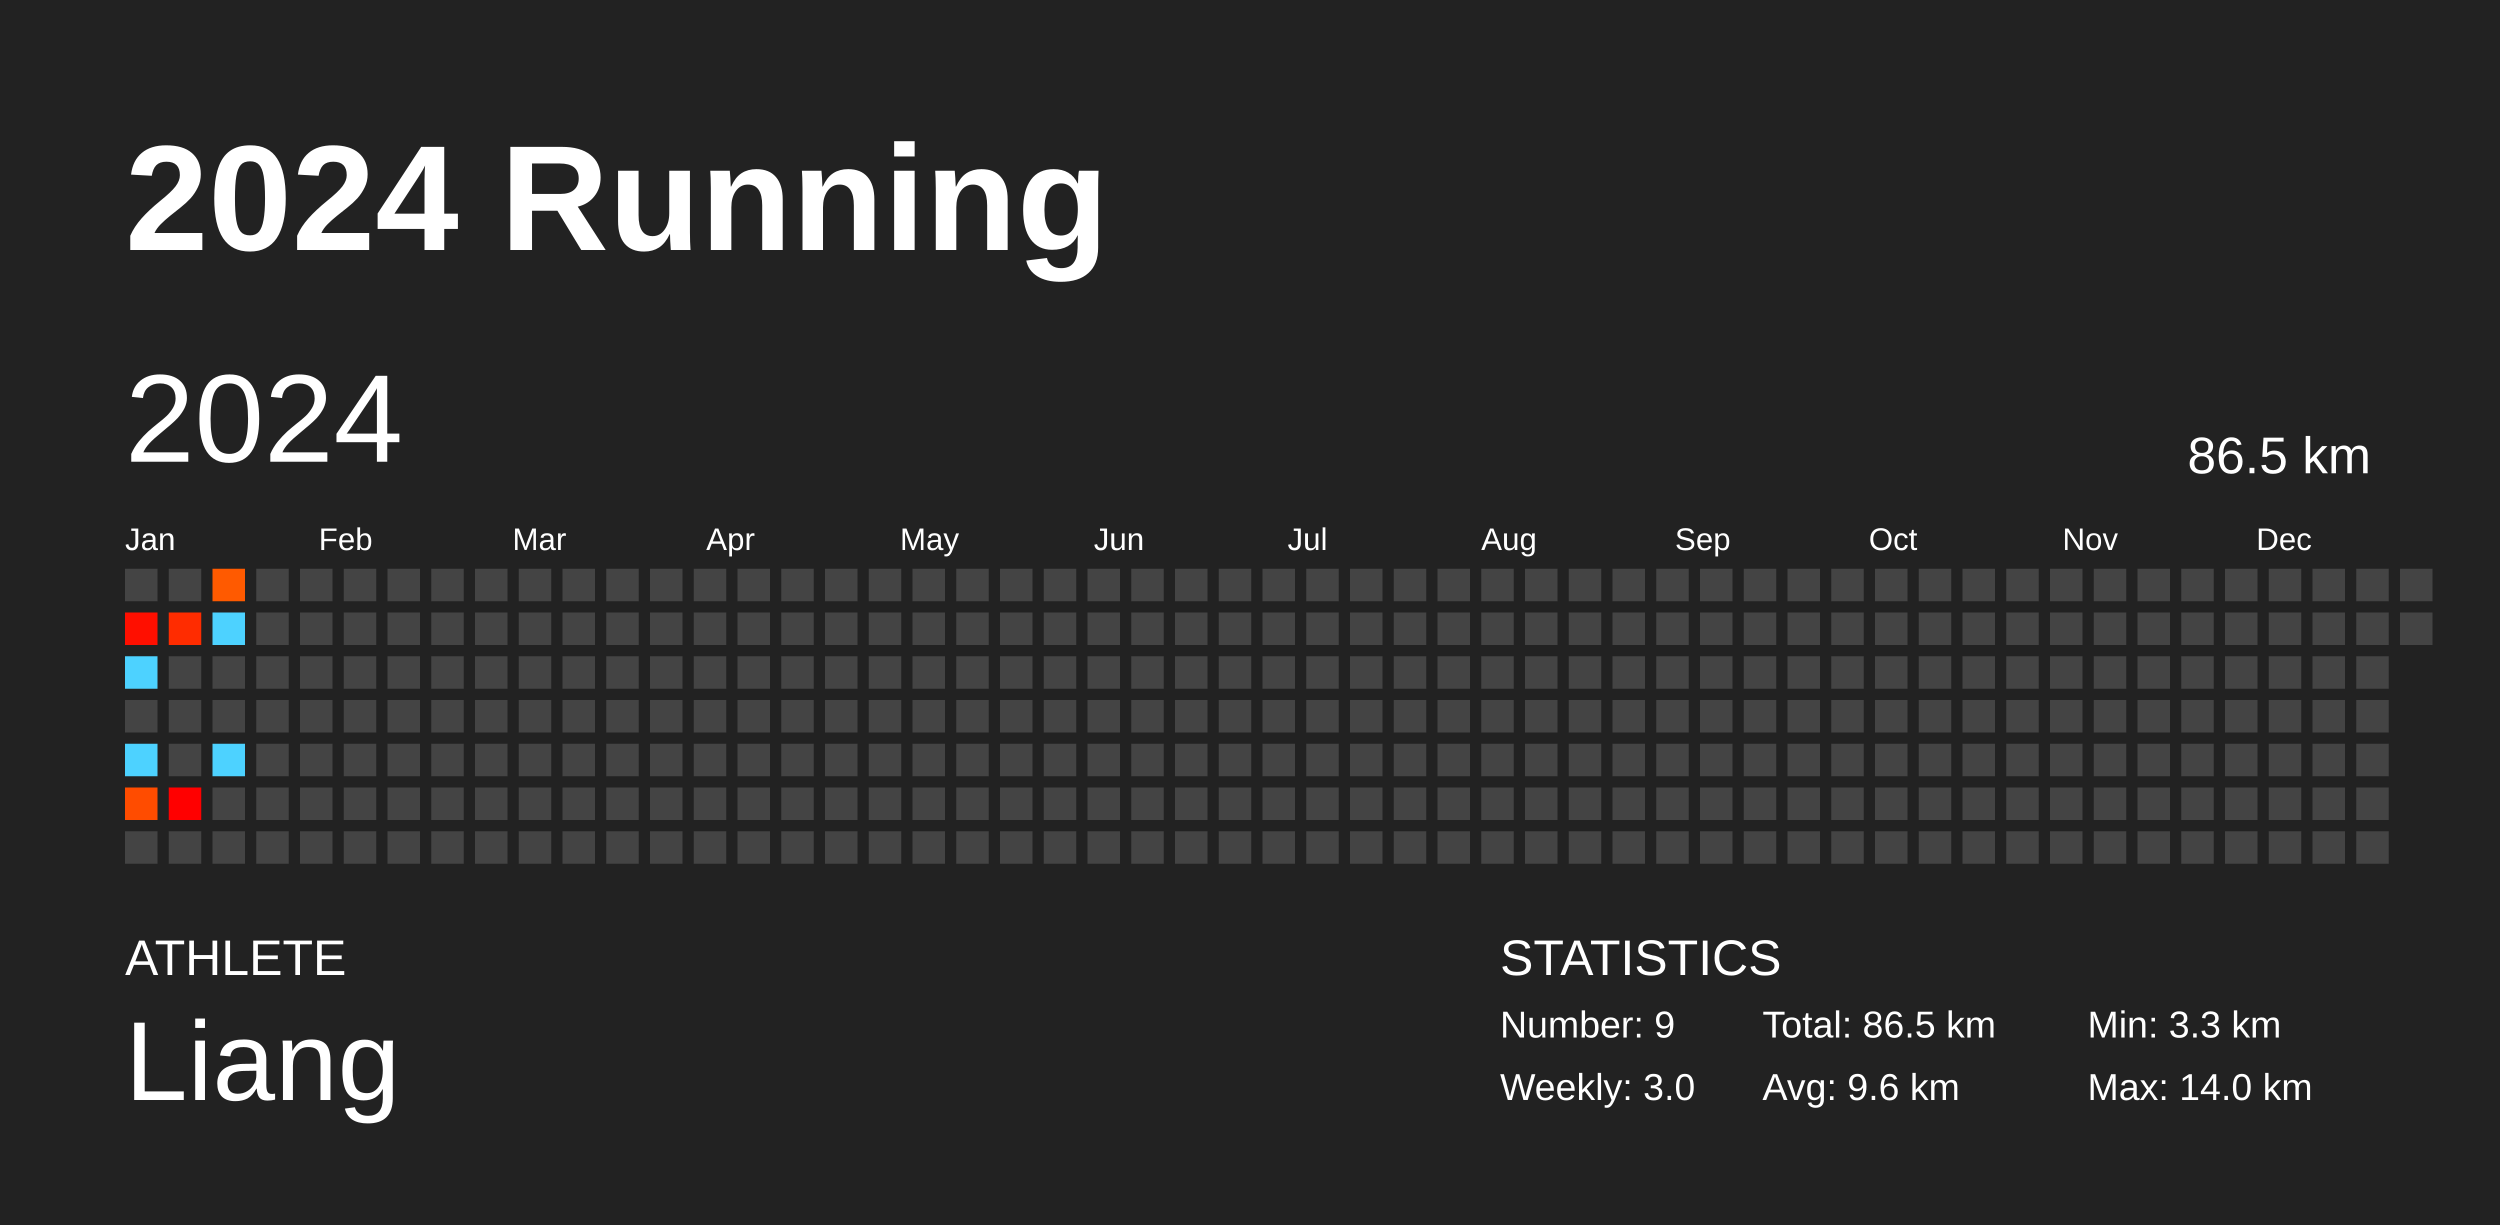
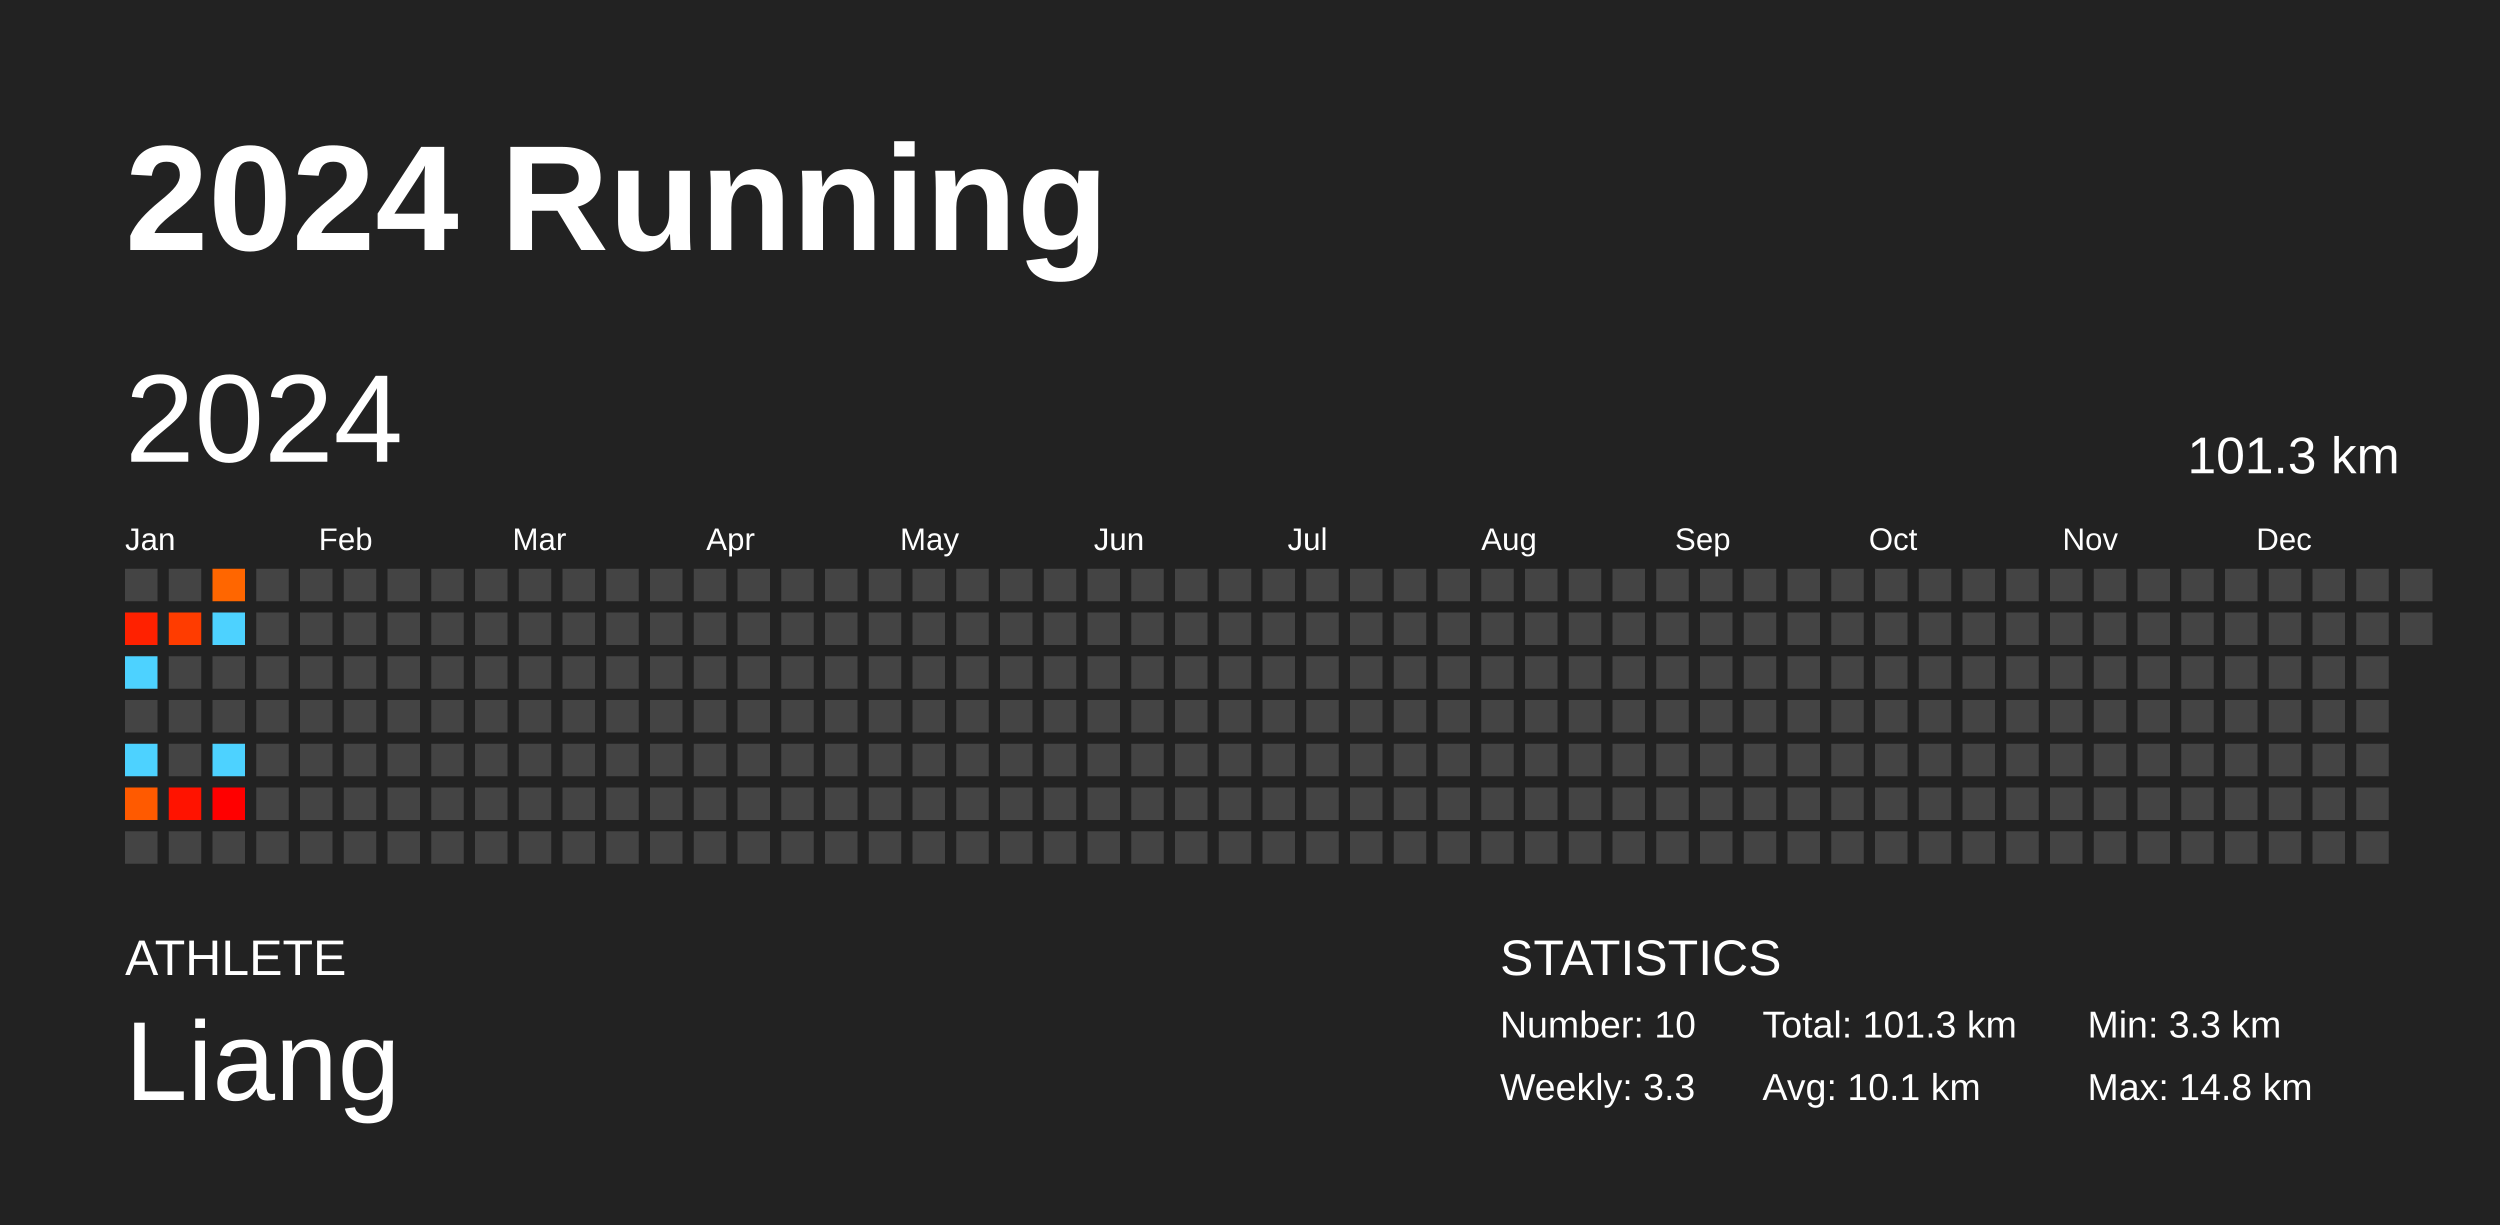
<svg xmlns="http://www.w3.org/2000/svg" baseProfile="full" height="98mm" version="1.1" viewBox="0,0,200,98" width="200mm">
  <defs />
  <rect fill="#222222" height="98" width="200" x="0" y="0" />
  <text fill="#FFFFFF" style="font-size:12px; font-family:Arial; font-weight:bold;" x="10" y="20">2024 Running</text>
  <text fill="#FFFFFF" style="font-size:4px; font-family:Arial" x="10" y="78">ATHLETE</text>
  <text fill="#FFFFFF" style="font-size:9px; font-family:Arial" x="10" y="88">Liang</text>
  <text fill="#FFFFFF" style="font-size:4px; font-family:Arial" x="120" y="78">STATISTICS</text>
-   <text fill="#FFFFFF" style="font-size:3px; font-family:Arial" x="120" y="83">Number: 9</text>
-   <text fill="#FFFFFF" style="font-size:3px; font-family:Arial" x="120" y="88">Weekly: 3.0</text>
-   <text fill="#FFFFFF" style="font-size:3px; font-family:Arial" x="141" y="83">Total: 86.5 km</text>
-   <text fill="#FFFFFF" style="font-size:3px; font-family:Arial" x="141" y="88">Avg: 9.6 km</text>
+   <text fill="#FFFFFF" style="font-size:3px; font-family:Arial" x="120" y="83">Number: 10</text>
+   <text fill="#FFFFFF" style="font-size:3px; font-family:Arial" x="120" y="88">Weekly: 3.3</text>
+   <text fill="#FFFFFF" style="font-size:3px; font-family:Arial" x="141" y="83">Total: 101.3 km</text>
+   <text fill="#FFFFFF" style="font-size:3px; font-family:Arial" x="141" y="88">Avg: 10.1 km</text>
  <text fill="#FFFFFF" style="font-size:3px; font-family:Arial" x="167" y="83">Min: 3.3 km</text>
-   <text fill="#FFFFFF" style="font-size:3px; font-family:Arial" x="167" y="88">Max: 14.0 km</text>
+   <text fill="#FFFFFF" style="font-size:3px; font-family:Arial" x="167" y="88">Max: 14.8 km</text>
  <text dominant-baseline="hanging" fill="#FFFFFF" style="font-size:10.0px; font-family:Arial;" x="10" y="30">2024</text>
-   <text dominant-baseline="hanging" fill="#FFFFFF" style="font-size:4.125px; font-family:Arial;" x="175" y="35">86.5 km</text>
+   <text dominant-baseline="hanging" fill="#FFFFFF" style="font-size:4.125px; font-family:Arial;" x="175" y="35">101.3 km</text>
  <text fill="#FFFFFF" style="font-size:2.5px; font-family:Arial" x="10.0" y="44">Jan</text>
  <text fill="#FFFFFF" style="font-size:2.5px; font-family:Arial" x="25.5" y="44">Feb</text>
  <text fill="#FFFFFF" style="font-size:2.5px; font-family:Arial" x="41.0" y="44">Mar</text>
  <text fill="#FFFFFF" style="font-size:2.5px; font-family:Arial" x="56.5" y="44">Apr</text>
  <text fill="#FFFFFF" style="font-size:2.5px; font-family:Arial" x="72.0" y="44">May</text>
  <text fill="#FFFFFF" style="font-size:2.5px; font-family:Arial" x="87.5" y="44">Jun</text>
  <text fill="#FFFFFF" style="font-size:2.5px; font-family:Arial" x="103.0" y="44">Jul</text>
  <text fill="#FFFFFF" style="font-size:2.5px; font-family:Arial" x="118.5" y="44">Aug</text>
  <text fill="#FFFFFF" style="font-size:2.5px; font-family:Arial" x="134.0" y="44">Sep</text>
  <text fill="#FFFFFF" style="font-size:2.5px; font-family:Arial" x="149.5" y="44">Oct</text>
  <text fill="#FFFFFF" style="font-size:2.5px; font-family:Arial" x="165.0" y="44">Nov</text>
  <text fill="#FFFFFF" style="font-size:2.5px; font-family:Arial" x="180.5" y="44">Dec</text>
  <rect fill="#444444" height="2.6" width="2.6" x="10.0" y="45.5" />
-   <rect fill="#ff0f00" height="2.6" width="2.6" x="10.0" y="49.0" />
+   <rect fill="#ff2100" height="2.6" width="2.6" x="10.0" y="49.0" />
  <rect fill="#4dd2ff" height="2.6" width="2.6" x="10.0" y="52.5" />
  <rect fill="#444444" height="2.6" width="2.6" x="10.0" y="56.0" />
  <rect fill="#4dd2ff" height="2.6" width="2.6" x="10.0" y="59.5" />
-   <rect fill="#ff4c00" height="2.6" width="2.6" x="10.0" y="63.0" />
+   <rect fill="#ff5a00" height="2.6" width="2.6" x="10.0" y="63.0" />
  <rect fill="#444444" height="2.6" width="2.6" x="10.0" y="66.5" />
  <rect fill="#444444" height="2.6" width="2.6" x="13.5" y="45.5" />
-   <rect fill="#ff2c00" height="2.6" width="2.6" x="13.5" y="49.0" />
+   <rect fill="#ff3c00" height="2.6" width="2.6" x="13.5" y="49.0" />
  <rect fill="#444444" height="2.6" width="2.6" x="13.5" y="52.5" />
  <rect fill="#444444" height="2.6" width="2.6" x="13.5" y="56.0" />
  <rect fill="#444444" height="2.6" width="2.6" x="13.5" y="59.5" />
-   <rect fill="#ff0000" height="2.6" width="2.6" x="13.5" y="63.0" />
+   <rect fill="#ff1300" height="2.6" width="2.6" x="13.5" y="63.0" />
  <rect fill="#444444" height="2.6" width="2.6" x="13.5" y="66.5" />
-   <rect fill="#ff5a00" height="2.6" width="2.6" x="17.0" y="45.5" />
+   <rect fill="#ff6600" height="2.6" width="2.6" x="17.0" y="45.5" />
  <rect fill="#4dd2ff" height="2.6" width="2.6" x="17.0" y="49.0" />
  <rect fill="#444444" height="2.6" width="2.6" x="17.0" y="52.5" />
  <rect fill="#444444" height="2.6" width="2.6" x="17.0" y="56.0" />
  <rect fill="#4dd2ff" height="2.6" width="2.6" x="17.0" y="59.5" />
-   <rect fill="#444444" height="2.6" width="2.6" x="17.0" y="63.0" />
+   <rect fill="#ff0000" height="2.6" width="2.6" x="17.0" y="63.0" />
  <rect fill="#444444" height="2.6" width="2.6" x="17.0" y="66.5" />
  <rect fill="#444444" height="2.6" width="2.6" x="20.5" y="45.5" />
  <rect fill="#444444" height="2.6" width="2.6" x="20.5" y="49.0" />
  <rect fill="#444444" height="2.6" width="2.6" x="20.5" y="52.5" />
  <rect fill="#444444" height="2.6" width="2.6" x="20.5" y="56.0" />
  <rect fill="#444444" height="2.6" width="2.6" x="20.5" y="59.5" />
  <rect fill="#444444" height="2.6" width="2.6" x="20.5" y="63.0" />
  <rect fill="#444444" height="2.6" width="2.6" x="20.5" y="66.5" />
  <rect fill="#444444" height="2.6" width="2.6" x="24.0" y="45.5" />
  <rect fill="#444444" height="2.6" width="2.6" x="24.0" y="49.0" />
  <rect fill="#444444" height="2.6" width="2.6" x="24.0" y="52.5" />
  <rect fill="#444444" height="2.6" width="2.6" x="24.0" y="56.0" />
  <rect fill="#444444" height="2.6" width="2.6" x="24.0" y="59.5" />
  <rect fill="#444444" height="2.6" width="2.6" x="24.0" y="63.0" />
  <rect fill="#444444" height="2.6" width="2.6" x="24.0" y="66.5" />
  <rect fill="#444444" height="2.6" width="2.6" x="27.5" y="45.5" />
  <rect fill="#444444" height="2.6" width="2.6" x="27.5" y="49.0" />
  <rect fill="#444444" height="2.6" width="2.6" x="27.5" y="52.5" />
  <rect fill="#444444" height="2.6" width="2.6" x="27.5" y="56.0" />
  <rect fill="#444444" height="2.6" width="2.6" x="27.5" y="59.5" />
  <rect fill="#444444" height="2.6" width="2.6" x="27.5" y="63.0" />
  <rect fill="#444444" height="2.6" width="2.6" x="27.5" y="66.5" />
  <rect fill="#444444" height="2.6" width="2.6" x="31.0" y="45.5" />
  <rect fill="#444444" height="2.6" width="2.6" x="31.0" y="49.0" />
  <rect fill="#444444" height="2.6" width="2.6" x="31.0" y="52.5" />
  <rect fill="#444444" height="2.6" width="2.6" x="31.0" y="56.0" />
  <rect fill="#444444" height="2.6" width="2.6" x="31.0" y="59.5" />
  <rect fill="#444444" height="2.6" width="2.6" x="31.0" y="63.0" />
  <rect fill="#444444" height="2.6" width="2.6" x="31.0" y="66.5" />
  <rect fill="#444444" height="2.6" width="2.6" x="34.5" y="45.5" />
  <rect fill="#444444" height="2.6" width="2.6" x="34.5" y="49.0" />
  <rect fill="#444444" height="2.6" width="2.6" x="34.5" y="52.5" />
  <rect fill="#444444" height="2.6" width="2.6" x="34.5" y="56.0" />
  <rect fill="#444444" height="2.6" width="2.6" x="34.5" y="59.5" />
  <rect fill="#444444" height="2.6" width="2.6" x="34.5" y="63.0" />
  <rect fill="#444444" height="2.6" width="2.6" x="34.5" y="66.5" />
  <rect fill="#444444" height="2.6" width="2.6" x="38.0" y="45.5" />
  <rect fill="#444444" height="2.6" width="2.6" x="38.0" y="49.0" />
  <rect fill="#444444" height="2.6" width="2.6" x="38.0" y="52.5" />
  <rect fill="#444444" height="2.6" width="2.6" x="38.0" y="56.0" />
  <rect fill="#444444" height="2.6" width="2.6" x="38.0" y="59.5" />
  <rect fill="#444444" height="2.6" width="2.6" x="38.0" y="63.0" />
  <rect fill="#444444" height="2.6" width="2.6" x="38.0" y="66.5" />
  <rect fill="#444444" height="2.6" width="2.6" x="41.5" y="45.5" />
  <rect fill="#444444" height="2.6" width="2.6" x="41.5" y="49.0" />
  <rect fill="#444444" height="2.6" width="2.6" x="41.5" y="52.5" />
  <rect fill="#444444" height="2.6" width="2.6" x="41.5" y="56.0" />
  <rect fill="#444444" height="2.6" width="2.6" x="41.5" y="59.5" />
  <rect fill="#444444" height="2.6" width="2.6" x="41.5" y="63.0" />
  <rect fill="#444444" height="2.6" width="2.6" x="41.5" y="66.5" />
  <rect fill="#444444" height="2.6" width="2.6" x="45.0" y="45.5" />
  <rect fill="#444444" height="2.6" width="2.6" x="45.0" y="49.0" />
  <rect fill="#444444" height="2.6" width="2.6" x="45.0" y="52.5" />
  <rect fill="#444444" height="2.6" width="2.6" x="45.0" y="56.0" />
  <rect fill="#444444" height="2.6" width="2.6" x="45.0" y="59.5" />
  <rect fill="#444444" height="2.6" width="2.6" x="45.0" y="63.0" />
  <rect fill="#444444" height="2.6" width="2.6" x="45.0" y="66.5" />
  <rect fill="#444444" height="2.6" width="2.6" x="48.5" y="45.5" />
  <rect fill="#444444" height="2.6" width="2.6" x="48.5" y="49.0" />
  <rect fill="#444444" height="2.6" width="2.6" x="48.5" y="52.5" />
  <rect fill="#444444" height="2.6" width="2.6" x="48.5" y="56.0" />
  <rect fill="#444444" height="2.6" width="2.6" x="48.5" y="59.5" />
  <rect fill="#444444" height="2.6" width="2.6" x="48.5" y="63.0" />
  <rect fill="#444444" height="2.6" width="2.6" x="48.5" y="66.5" />
  <rect fill="#444444" height="2.6" width="2.6" x="52.0" y="45.5" />
  <rect fill="#444444" height="2.6" width="2.6" x="52.0" y="49.0" />
  <rect fill="#444444" height="2.6" width="2.6" x="52.0" y="52.5" />
  <rect fill="#444444" height="2.6" width="2.6" x="52.0" y="56.0" />
  <rect fill="#444444" height="2.6" width="2.6" x="52.0" y="59.5" />
  <rect fill="#444444" height="2.6" width="2.6" x="52.0" y="63.0" />
  <rect fill="#444444" height="2.6" width="2.6" x="52.0" y="66.5" />
  <rect fill="#444444" height="2.6" width="2.6" x="55.5" y="45.5" />
  <rect fill="#444444" height="2.6" width="2.6" x="55.5" y="49.0" />
  <rect fill="#444444" height="2.6" width="2.6" x="55.5" y="52.5" />
  <rect fill="#444444" height="2.6" width="2.6" x="55.5" y="56.0" />
  <rect fill="#444444" height="2.6" width="2.6" x="55.5" y="59.5" />
  <rect fill="#444444" height="2.6" width="2.6" x="55.5" y="63.0" />
  <rect fill="#444444" height="2.6" width="2.6" x="55.5" y="66.5" />
  <rect fill="#444444" height="2.6" width="2.6" x="59.0" y="45.5" />
  <rect fill="#444444" height="2.6" width="2.6" x="59.0" y="49.0" />
  <rect fill="#444444" height="2.6" width="2.6" x="59.0" y="52.5" />
  <rect fill="#444444" height="2.6" width="2.6" x="59.0" y="56.0" />
  <rect fill="#444444" height="2.6" width="2.6" x="59.0" y="59.5" />
  <rect fill="#444444" height="2.6" width="2.6" x="59.0" y="63.0" />
  <rect fill="#444444" height="2.6" width="2.6" x="59.0" y="66.5" />
  <rect fill="#444444" height="2.6" width="2.6" x="62.5" y="45.5" />
  <rect fill="#444444" height="2.6" width="2.6" x="62.5" y="49.0" />
  <rect fill="#444444" height="2.6" width="2.6" x="62.5" y="52.5" />
  <rect fill="#444444" height="2.6" width="2.6" x="62.5" y="56.0" />
  <rect fill="#444444" height="2.6" width="2.6" x="62.5" y="59.5" />
  <rect fill="#444444" height="2.6" width="2.6" x="62.5" y="63.0" />
  <rect fill="#444444" height="2.6" width="2.6" x="62.5" y="66.5" />
  <rect fill="#444444" height="2.6" width="2.6" x="66.0" y="45.5" />
  <rect fill="#444444" height="2.6" width="2.6" x="66.0" y="49.0" />
  <rect fill="#444444" height="2.6" width="2.6" x="66.0" y="52.5" />
  <rect fill="#444444" height="2.6" width="2.6" x="66.0" y="56.0" />
  <rect fill="#444444" height="2.6" width="2.6" x="66.0" y="59.5" />
  <rect fill="#444444" height="2.6" width="2.6" x="66.0" y="63.0" />
  <rect fill="#444444" height="2.6" width="2.6" x="66.0" y="66.5" />
  <rect fill="#444444" height="2.6" width="2.6" x="69.5" y="45.5" />
  <rect fill="#444444" height="2.6" width="2.6" x="69.5" y="49.0" />
  <rect fill="#444444" height="2.6" width="2.6" x="69.5" y="52.5" />
  <rect fill="#444444" height="2.6" width="2.6" x="69.5" y="56.0" />
  <rect fill="#444444" height="2.6" width="2.6" x="69.5" y="59.5" />
  <rect fill="#444444" height="2.6" width="2.6" x="69.5" y="63.0" />
  <rect fill="#444444" height="2.6" width="2.6" x="69.5" y="66.5" />
  <rect fill="#444444" height="2.6" width="2.6" x="73.0" y="45.5" />
  <rect fill="#444444" height="2.6" width="2.6" x="73.0" y="49.0" />
  <rect fill="#444444" height="2.6" width="2.6" x="73.0" y="52.5" />
  <rect fill="#444444" height="2.6" width="2.6" x="73.0" y="56.0" />
  <rect fill="#444444" height="2.6" width="2.6" x="73.0" y="59.5" />
  <rect fill="#444444" height="2.6" width="2.6" x="73.0" y="63.0" />
  <rect fill="#444444" height="2.6" width="2.6" x="73.0" y="66.5" />
  <rect fill="#444444" height="2.6" width="2.6" x="76.5" y="45.5" />
  <rect fill="#444444" height="2.6" width="2.6" x="76.5" y="49.0" />
  <rect fill="#444444" height="2.6" width="2.6" x="76.5" y="52.5" />
  <rect fill="#444444" height="2.6" width="2.6" x="76.5" y="56.0" />
  <rect fill="#444444" height="2.6" width="2.6" x="76.5" y="59.5" />
  <rect fill="#444444" height="2.6" width="2.6" x="76.5" y="63.0" />
  <rect fill="#444444" height="2.6" width="2.6" x="76.5" y="66.5" />
  <rect fill="#444444" height="2.6" width="2.6" x="80.0" y="45.5" />
  <rect fill="#444444" height="2.6" width="2.6" x="80.0" y="49.0" />
  <rect fill="#444444" height="2.6" width="2.6" x="80.0" y="52.5" />
  <rect fill="#444444" height="2.6" width="2.6" x="80.0" y="56.0" />
  <rect fill="#444444" height="2.6" width="2.6" x="80.0" y="59.5" />
  <rect fill="#444444" height="2.6" width="2.6" x="80.0" y="63.0" />
  <rect fill="#444444" height="2.6" width="2.6" x="80.0" y="66.5" />
  <rect fill="#444444" height="2.6" width="2.6" x="83.5" y="45.5" />
  <rect fill="#444444" height="2.6" width="2.6" x="83.5" y="49.0" />
  <rect fill="#444444" height="2.6" width="2.6" x="83.5" y="52.5" />
  <rect fill="#444444" height="2.6" width="2.6" x="83.5" y="56.0" />
  <rect fill="#444444" height="2.6" width="2.6" x="83.5" y="59.5" />
  <rect fill="#444444" height="2.6" width="2.6" x="83.5" y="63.0" />
  <rect fill="#444444" height="2.6" width="2.6" x="83.5" y="66.5" />
  <rect fill="#444444" height="2.6" width="2.6" x="87.0" y="45.5" />
  <rect fill="#444444" height="2.6" width="2.6" x="87.0" y="49.0" />
  <rect fill="#444444" height="2.6" width="2.6" x="87.0" y="52.5" />
  <rect fill="#444444" height="2.6" width="2.6" x="87.0" y="56.0" />
  <rect fill="#444444" height="2.6" width="2.6" x="87.0" y="59.5" />
  <rect fill="#444444" height="2.6" width="2.6" x="87.0" y="63.0" />
  <rect fill="#444444" height="2.6" width="2.6" x="87.0" y="66.5" />
  <rect fill="#444444" height="2.6" width="2.6" x="90.5" y="45.5" />
  <rect fill="#444444" height="2.6" width="2.6" x="90.5" y="49.0" />
  <rect fill="#444444" height="2.6" width="2.6" x="90.5" y="52.5" />
  <rect fill="#444444" height="2.6" width="2.6" x="90.5" y="56.0" />
  <rect fill="#444444" height="2.6" width="2.6" x="90.5" y="59.5" />
  <rect fill="#444444" height="2.6" width="2.6" x="90.5" y="63.0" />
  <rect fill="#444444" height="2.6" width="2.6" x="90.5" y="66.5" />
  <rect fill="#444444" height="2.6" width="2.6" x="94.0" y="45.5" />
  <rect fill="#444444" height="2.6" width="2.6" x="94.0" y="49.0" />
  <rect fill="#444444" height="2.6" width="2.6" x="94.0" y="52.5" />
  <rect fill="#444444" height="2.6" width="2.6" x="94.0" y="56.0" />
  <rect fill="#444444" height="2.6" width="2.6" x="94.0" y="59.5" />
  <rect fill="#444444" height="2.6" width="2.6" x="94.0" y="63.0" />
  <rect fill="#444444" height="2.6" width="2.6" x="94.0" y="66.5" />
  <rect fill="#444444" height="2.6" width="2.6" x="97.5" y="45.5" />
  <rect fill="#444444" height="2.6" width="2.6" x="97.5" y="49.0" />
  <rect fill="#444444" height="2.6" width="2.6" x="97.5" y="52.5" />
  <rect fill="#444444" height="2.6" width="2.6" x="97.5" y="56.0" />
  <rect fill="#444444" height="2.6" width="2.6" x="97.5" y="59.5" />
  <rect fill="#444444" height="2.6" width="2.6" x="97.5" y="63.0" />
  <rect fill="#444444" height="2.6" width="2.6" x="97.5" y="66.5" />
  <rect fill="#444444" height="2.6" width="2.6" x="101.0" y="45.5" />
  <rect fill="#444444" height="2.6" width="2.6" x="101.0" y="49.0" />
  <rect fill="#444444" height="2.6" width="2.6" x="101.0" y="52.5" />
  <rect fill="#444444" height="2.6" width="2.6" x="101.0" y="56.0" />
  <rect fill="#444444" height="2.6" width="2.6" x="101.0" y="59.5" />
  <rect fill="#444444" height="2.6" width="2.6" x="101.0" y="63.0" />
  <rect fill="#444444" height="2.6" width="2.6" x="101.0" y="66.5" />
  <rect fill="#444444" height="2.6" width="2.6" x="104.5" y="45.5" />
  <rect fill="#444444" height="2.6" width="2.6" x="104.5" y="49.0" />
  <rect fill="#444444" height="2.6" width="2.6" x="104.5" y="52.5" />
  <rect fill="#444444" height="2.6" width="2.6" x="104.5" y="56.0" />
  <rect fill="#444444" height="2.6" width="2.6" x="104.5" y="59.5" />
  <rect fill="#444444" height="2.6" width="2.6" x="104.5" y="63.0" />
  <rect fill="#444444" height="2.6" width="2.6" x="104.5" y="66.5" />
  <rect fill="#444444" height="2.6" width="2.6" x="108.0" y="45.5" />
  <rect fill="#444444" height="2.6" width="2.6" x="108.0" y="49.0" />
  <rect fill="#444444" height="2.6" width="2.6" x="108.0" y="52.5" />
  <rect fill="#444444" height="2.6" width="2.6" x="108.0" y="56.0" />
  <rect fill="#444444" height="2.6" width="2.6" x="108.0" y="59.5" />
  <rect fill="#444444" height="2.6" width="2.6" x="108.0" y="63.0" />
  <rect fill="#444444" height="2.6" width="2.6" x="108.0" y="66.5" />
  <rect fill="#444444" height="2.6" width="2.6" x="111.5" y="45.5" />
  <rect fill="#444444" height="2.6" width="2.6" x="111.5" y="49.0" />
  <rect fill="#444444" height="2.6" width="2.6" x="111.5" y="52.5" />
  <rect fill="#444444" height="2.6" width="2.6" x="111.5" y="56.0" />
  <rect fill="#444444" height="2.6" width="2.6" x="111.5" y="59.5" />
  <rect fill="#444444" height="2.6" width="2.6" x="111.5" y="63.0" />
  <rect fill="#444444" height="2.6" width="2.6" x="111.5" y="66.5" />
  <rect fill="#444444" height="2.6" width="2.6" x="115.0" y="45.5" />
  <rect fill="#444444" height="2.6" width="2.6" x="115.0" y="49.0" />
  <rect fill="#444444" height="2.6" width="2.6" x="115.0" y="52.5" />
  <rect fill="#444444" height="2.6" width="2.6" x="115.0" y="56.0" />
  <rect fill="#444444" height="2.6" width="2.6" x="115.0" y="59.5" />
  <rect fill="#444444" height="2.6" width="2.6" x="115.0" y="63.0" />
  <rect fill="#444444" height="2.6" width="2.6" x="115.0" y="66.5" />
  <rect fill="#444444" height="2.6" width="2.6" x="118.5" y="45.5" />
  <rect fill="#444444" height="2.6" width="2.6" x="118.5" y="49.0" />
  <rect fill="#444444" height="2.6" width="2.6" x="118.5" y="52.5" />
  <rect fill="#444444" height="2.6" width="2.6" x="118.5" y="56.0" />
  <rect fill="#444444" height="2.6" width="2.6" x="118.5" y="59.5" />
  <rect fill="#444444" height="2.6" width="2.6" x="118.5" y="63.0" />
  <rect fill="#444444" height="2.6" width="2.6" x="118.5" y="66.5" />
  <rect fill="#444444" height="2.6" width="2.6" x="122.0" y="45.5" />
  <rect fill="#444444" height="2.6" width="2.6" x="122.0" y="49.0" />
  <rect fill="#444444" height="2.6" width="2.6" x="122.0" y="52.5" />
  <rect fill="#444444" height="2.6" width="2.6" x="122.0" y="56.0" />
  <rect fill="#444444" height="2.6" width="2.6" x="122.0" y="59.5" />
  <rect fill="#444444" height="2.6" width="2.6" x="122.0" y="63.0" />
  <rect fill="#444444" height="2.6" width="2.6" x="122.0" y="66.5" />
  <rect fill="#444444" height="2.6" width="2.6" x="125.5" y="45.5" />
  <rect fill="#444444" height="2.6" width="2.6" x="125.5" y="49.0" />
  <rect fill="#444444" height="2.6" width="2.6" x="125.5" y="52.5" />
  <rect fill="#444444" height="2.6" width="2.6" x="125.5" y="56.0" />
  <rect fill="#444444" height="2.6" width="2.6" x="125.5" y="59.5" />
  <rect fill="#444444" height="2.6" width="2.6" x="125.5" y="63.0" />
  <rect fill="#444444" height="2.6" width="2.6" x="125.5" y="66.5" />
  <rect fill="#444444" height="2.6" width="2.6" x="129.0" y="45.5" />
  <rect fill="#444444" height="2.6" width="2.6" x="129.0" y="49.0" />
  <rect fill="#444444" height="2.6" width="2.6" x="129.0" y="52.5" />
  <rect fill="#444444" height="2.6" width="2.6" x="129.0" y="56.0" />
  <rect fill="#444444" height="2.6" width="2.6" x="129.0" y="59.5" />
  <rect fill="#444444" height="2.6" width="2.6" x="129.0" y="63.0" />
  <rect fill="#444444" height="2.6" width="2.6" x="129.0" y="66.5" />
  <rect fill="#444444" height="2.6" width="2.6" x="132.5" y="45.5" />
  <rect fill="#444444" height="2.6" width="2.6" x="132.5" y="49.0" />
  <rect fill="#444444" height="2.6" width="2.6" x="132.5" y="52.5" />
  <rect fill="#444444" height="2.6" width="2.6" x="132.5" y="56.0" />
  <rect fill="#444444" height="2.6" width="2.6" x="132.5" y="59.5" />
  <rect fill="#444444" height="2.6" width="2.6" x="132.5" y="63.0" />
  <rect fill="#444444" height="2.6" width="2.6" x="132.5" y="66.5" />
  <rect fill="#444444" height="2.6" width="2.6" x="136.0" y="45.5" />
  <rect fill="#444444" height="2.6" width="2.6" x="136.0" y="49.0" />
  <rect fill="#444444" height="2.6" width="2.6" x="136.0" y="52.5" />
  <rect fill="#444444" height="2.6" width="2.6" x="136.0" y="56.0" />
  <rect fill="#444444" height="2.6" width="2.6" x="136.0" y="59.5" />
  <rect fill="#444444" height="2.6" width="2.6" x="136.0" y="63.0" />
  <rect fill="#444444" height="2.6" width="2.6" x="136.0" y="66.5" />
  <rect fill="#444444" height="2.6" width="2.6" x="139.5" y="45.5" />
  <rect fill="#444444" height="2.6" width="2.6" x="139.5" y="49.0" />
  <rect fill="#444444" height="2.6" width="2.6" x="139.5" y="52.5" />
  <rect fill="#444444" height="2.6" width="2.6" x="139.5" y="56.0" />
  <rect fill="#444444" height="2.6" width="2.6" x="139.5" y="59.5" />
  <rect fill="#444444" height="2.6" width="2.6" x="139.5" y="63.0" />
  <rect fill="#444444" height="2.6" width="2.6" x="139.5" y="66.5" />
  <rect fill="#444444" height="2.6" width="2.6" x="143.0" y="45.5" />
  <rect fill="#444444" height="2.6" width="2.6" x="143.0" y="49.0" />
  <rect fill="#444444" height="2.6" width="2.6" x="143.0" y="52.5" />
  <rect fill="#444444" height="2.6" width="2.6" x="143.0" y="56.0" />
  <rect fill="#444444" height="2.6" width="2.6" x="143.0" y="59.5" />
  <rect fill="#444444" height="2.6" width="2.6" x="143.0" y="63.0" />
  <rect fill="#444444" height="2.6" width="2.6" x="143.0" y="66.5" />
  <rect fill="#444444" height="2.6" width="2.6" x="146.5" y="45.5" />
  <rect fill="#444444" height="2.6" width="2.6" x="146.5" y="49.0" />
  <rect fill="#444444" height="2.6" width="2.6" x="146.5" y="52.5" />
  <rect fill="#444444" height="2.6" width="2.6" x="146.5" y="56.0" />
  <rect fill="#444444" height="2.6" width="2.6" x="146.5" y="59.5" />
  <rect fill="#444444" height="2.6" width="2.6" x="146.5" y="63.0" />
  <rect fill="#444444" height="2.6" width="2.6" x="146.5" y="66.5" />
  <rect fill="#444444" height="2.6" width="2.6" x="150.0" y="45.5" />
  <rect fill="#444444" height="2.6" width="2.6" x="150.0" y="49.0" />
  <rect fill="#444444" height="2.6" width="2.6" x="150.0" y="52.5" />
  <rect fill="#444444" height="2.6" width="2.6" x="150.0" y="56.0" />
  <rect fill="#444444" height="2.6" width="2.6" x="150.0" y="59.5" />
  <rect fill="#444444" height="2.6" width="2.6" x="150.0" y="63.0" />
  <rect fill="#444444" height="2.6" width="2.6" x="150.0" y="66.5" />
  <rect fill="#444444" height="2.6" width="2.6" x="153.5" y="45.5" />
  <rect fill="#444444" height="2.6" width="2.6" x="153.5" y="49.0" />
  <rect fill="#444444" height="2.6" width="2.6" x="153.5" y="52.5" />
  <rect fill="#444444" height="2.6" width="2.6" x="153.5" y="56.0" />
  <rect fill="#444444" height="2.6" width="2.6" x="153.5" y="59.5" />
  <rect fill="#444444" height="2.6" width="2.6" x="153.5" y="63.0" />
  <rect fill="#444444" height="2.6" width="2.6" x="153.5" y="66.5" />
  <rect fill="#444444" height="2.6" width="2.6" x="157.0" y="45.5" />
  <rect fill="#444444" height="2.6" width="2.6" x="157.0" y="49.0" />
  <rect fill="#444444" height="2.6" width="2.6" x="157.0" y="52.5" />
  <rect fill="#444444" height="2.6" width="2.6" x="157.0" y="56.0" />
  <rect fill="#444444" height="2.6" width="2.6" x="157.0" y="59.5" />
  <rect fill="#444444" height="2.6" width="2.6" x="157.0" y="63.0" />
  <rect fill="#444444" height="2.6" width="2.6" x="157.0" y="66.5" />
  <rect fill="#444444" height="2.6" width="2.6" x="160.5" y="45.5" />
  <rect fill="#444444" height="2.6" width="2.6" x="160.5" y="49.0" />
  <rect fill="#444444" height="2.6" width="2.6" x="160.5" y="52.5" />
  <rect fill="#444444" height="2.6" width="2.6" x="160.5" y="56.0" />
  <rect fill="#444444" height="2.6" width="2.6" x="160.5" y="59.5" />
  <rect fill="#444444" height="2.6" width="2.6" x="160.5" y="63.0" />
  <rect fill="#444444" height="2.6" width="2.6" x="160.5" y="66.5" />
  <rect fill="#444444" height="2.6" width="2.6" x="164.0" y="45.5" />
  <rect fill="#444444" height="2.6" width="2.6" x="164.0" y="49.0" />
  <rect fill="#444444" height="2.6" width="2.6" x="164.0" y="52.5" />
  <rect fill="#444444" height="2.6" width="2.6" x="164.0" y="56.0" />
  <rect fill="#444444" height="2.6" width="2.6" x="164.0" y="59.5" />
  <rect fill="#444444" height="2.6" width="2.6" x="164.0" y="63.0" />
  <rect fill="#444444" height="2.6" width="2.6" x="164.0" y="66.5" />
  <rect fill="#444444" height="2.6" width="2.6" x="167.5" y="45.5" />
  <rect fill="#444444" height="2.6" width="2.6" x="167.5" y="49.0" />
  <rect fill="#444444" height="2.6" width="2.6" x="167.5" y="52.5" />
  <rect fill="#444444" height="2.6" width="2.6" x="167.5" y="56.0" />
  <rect fill="#444444" height="2.6" width="2.6" x="167.5" y="59.5" />
  <rect fill="#444444" height="2.6" width="2.6" x="167.5" y="63.0" />
  <rect fill="#444444" height="2.6" width="2.6" x="167.5" y="66.5" />
  <rect fill="#444444" height="2.6" width="2.6" x="171.0" y="45.5" />
  <rect fill="#444444" height="2.6" width="2.6" x="171.0" y="49.0" />
  <rect fill="#444444" height="2.6" width="2.6" x="171.0" y="52.5" />
  <rect fill="#444444" height="2.6" width="2.6" x="171.0" y="56.0" />
  <rect fill="#444444" height="2.6" width="2.6" x="171.0" y="59.5" />
  <rect fill="#444444" height="2.6" width="2.6" x="171.0" y="63.0" />
  <rect fill="#444444" height="2.6" width="2.6" x="171.0" y="66.5" />
  <rect fill="#444444" height="2.6" width="2.6" x="174.5" y="45.5" />
  <rect fill="#444444" height="2.6" width="2.6" x="174.5" y="49.0" />
  <rect fill="#444444" height="2.6" width="2.6" x="174.5" y="52.5" />
  <rect fill="#444444" height="2.6" width="2.6" x="174.5" y="56.0" />
  <rect fill="#444444" height="2.6" width="2.6" x="174.5" y="59.5" />
  <rect fill="#444444" height="2.6" width="2.6" x="174.5" y="63.0" />
  <rect fill="#444444" height="2.6" width="2.6" x="174.5" y="66.5" />
  <rect fill="#444444" height="2.6" width="2.6" x="178.0" y="45.5" />
  <rect fill="#444444" height="2.6" width="2.6" x="178.0" y="49.0" />
  <rect fill="#444444" height="2.6" width="2.6" x="178.0" y="52.5" />
  <rect fill="#444444" height="2.6" width="2.6" x="178.0" y="56.0" />
  <rect fill="#444444" height="2.6" width="2.6" x="178.0" y="59.5" />
  <rect fill="#444444" height="2.6" width="2.6" x="178.0" y="63.0" />
  <rect fill="#444444" height="2.6" width="2.6" x="178.0" y="66.5" />
  <rect fill="#444444" height="2.6" width="2.6" x="181.5" y="45.5" />
  <rect fill="#444444" height="2.6" width="2.6" x="181.5" y="49.0" />
  <rect fill="#444444" height="2.6" width="2.6" x="181.5" y="52.5" />
  <rect fill="#444444" height="2.6" width="2.6" x="181.5" y="56.0" />
  <rect fill="#444444" height="2.6" width="2.6" x="181.5" y="59.5" />
  <rect fill="#444444" height="2.6" width="2.6" x="181.5" y="63.0" />
  <rect fill="#444444" height="2.6" width="2.6" x="181.5" y="66.5" />
  <rect fill="#444444" height="2.6" width="2.6" x="185.0" y="45.5" />
  <rect fill="#444444" height="2.6" width="2.6" x="185.0" y="49.0" />
  <rect fill="#444444" height="2.6" width="2.6" x="185.0" y="52.5" />
  <rect fill="#444444" height="2.6" width="2.6" x="185.0" y="56.0" />
  <rect fill="#444444" height="2.6" width="2.6" x="185.0" y="59.5" />
  <rect fill="#444444" height="2.6" width="2.6" x="185.0" y="63.0" />
  <rect fill="#444444" height="2.6" width="2.6" x="185.0" y="66.5" />
  <rect fill="#444444" height="2.6" width="2.6" x="188.5" y="45.5" />
  <rect fill="#444444" height="2.6" width="2.6" x="188.5" y="49.0" />
  <rect fill="#444444" height="2.6" width="2.6" x="188.5" y="52.5" />
  <rect fill="#444444" height="2.6" width="2.6" x="188.5" y="56.0" />
  <rect fill="#444444" height="2.6" width="2.6" x="188.5" y="59.5" />
  <rect fill="#444444" height="2.6" width="2.6" x="188.5" y="63.0" />
  <rect fill="#444444" height="2.6" width="2.6" x="188.5" y="66.5" />
  <rect fill="#444444" height="2.6" width="2.6" x="192.0" y="45.5" />
  <rect fill="#444444" height="2.6" width="2.6" x="192.0" y="49.0" />
</svg>
